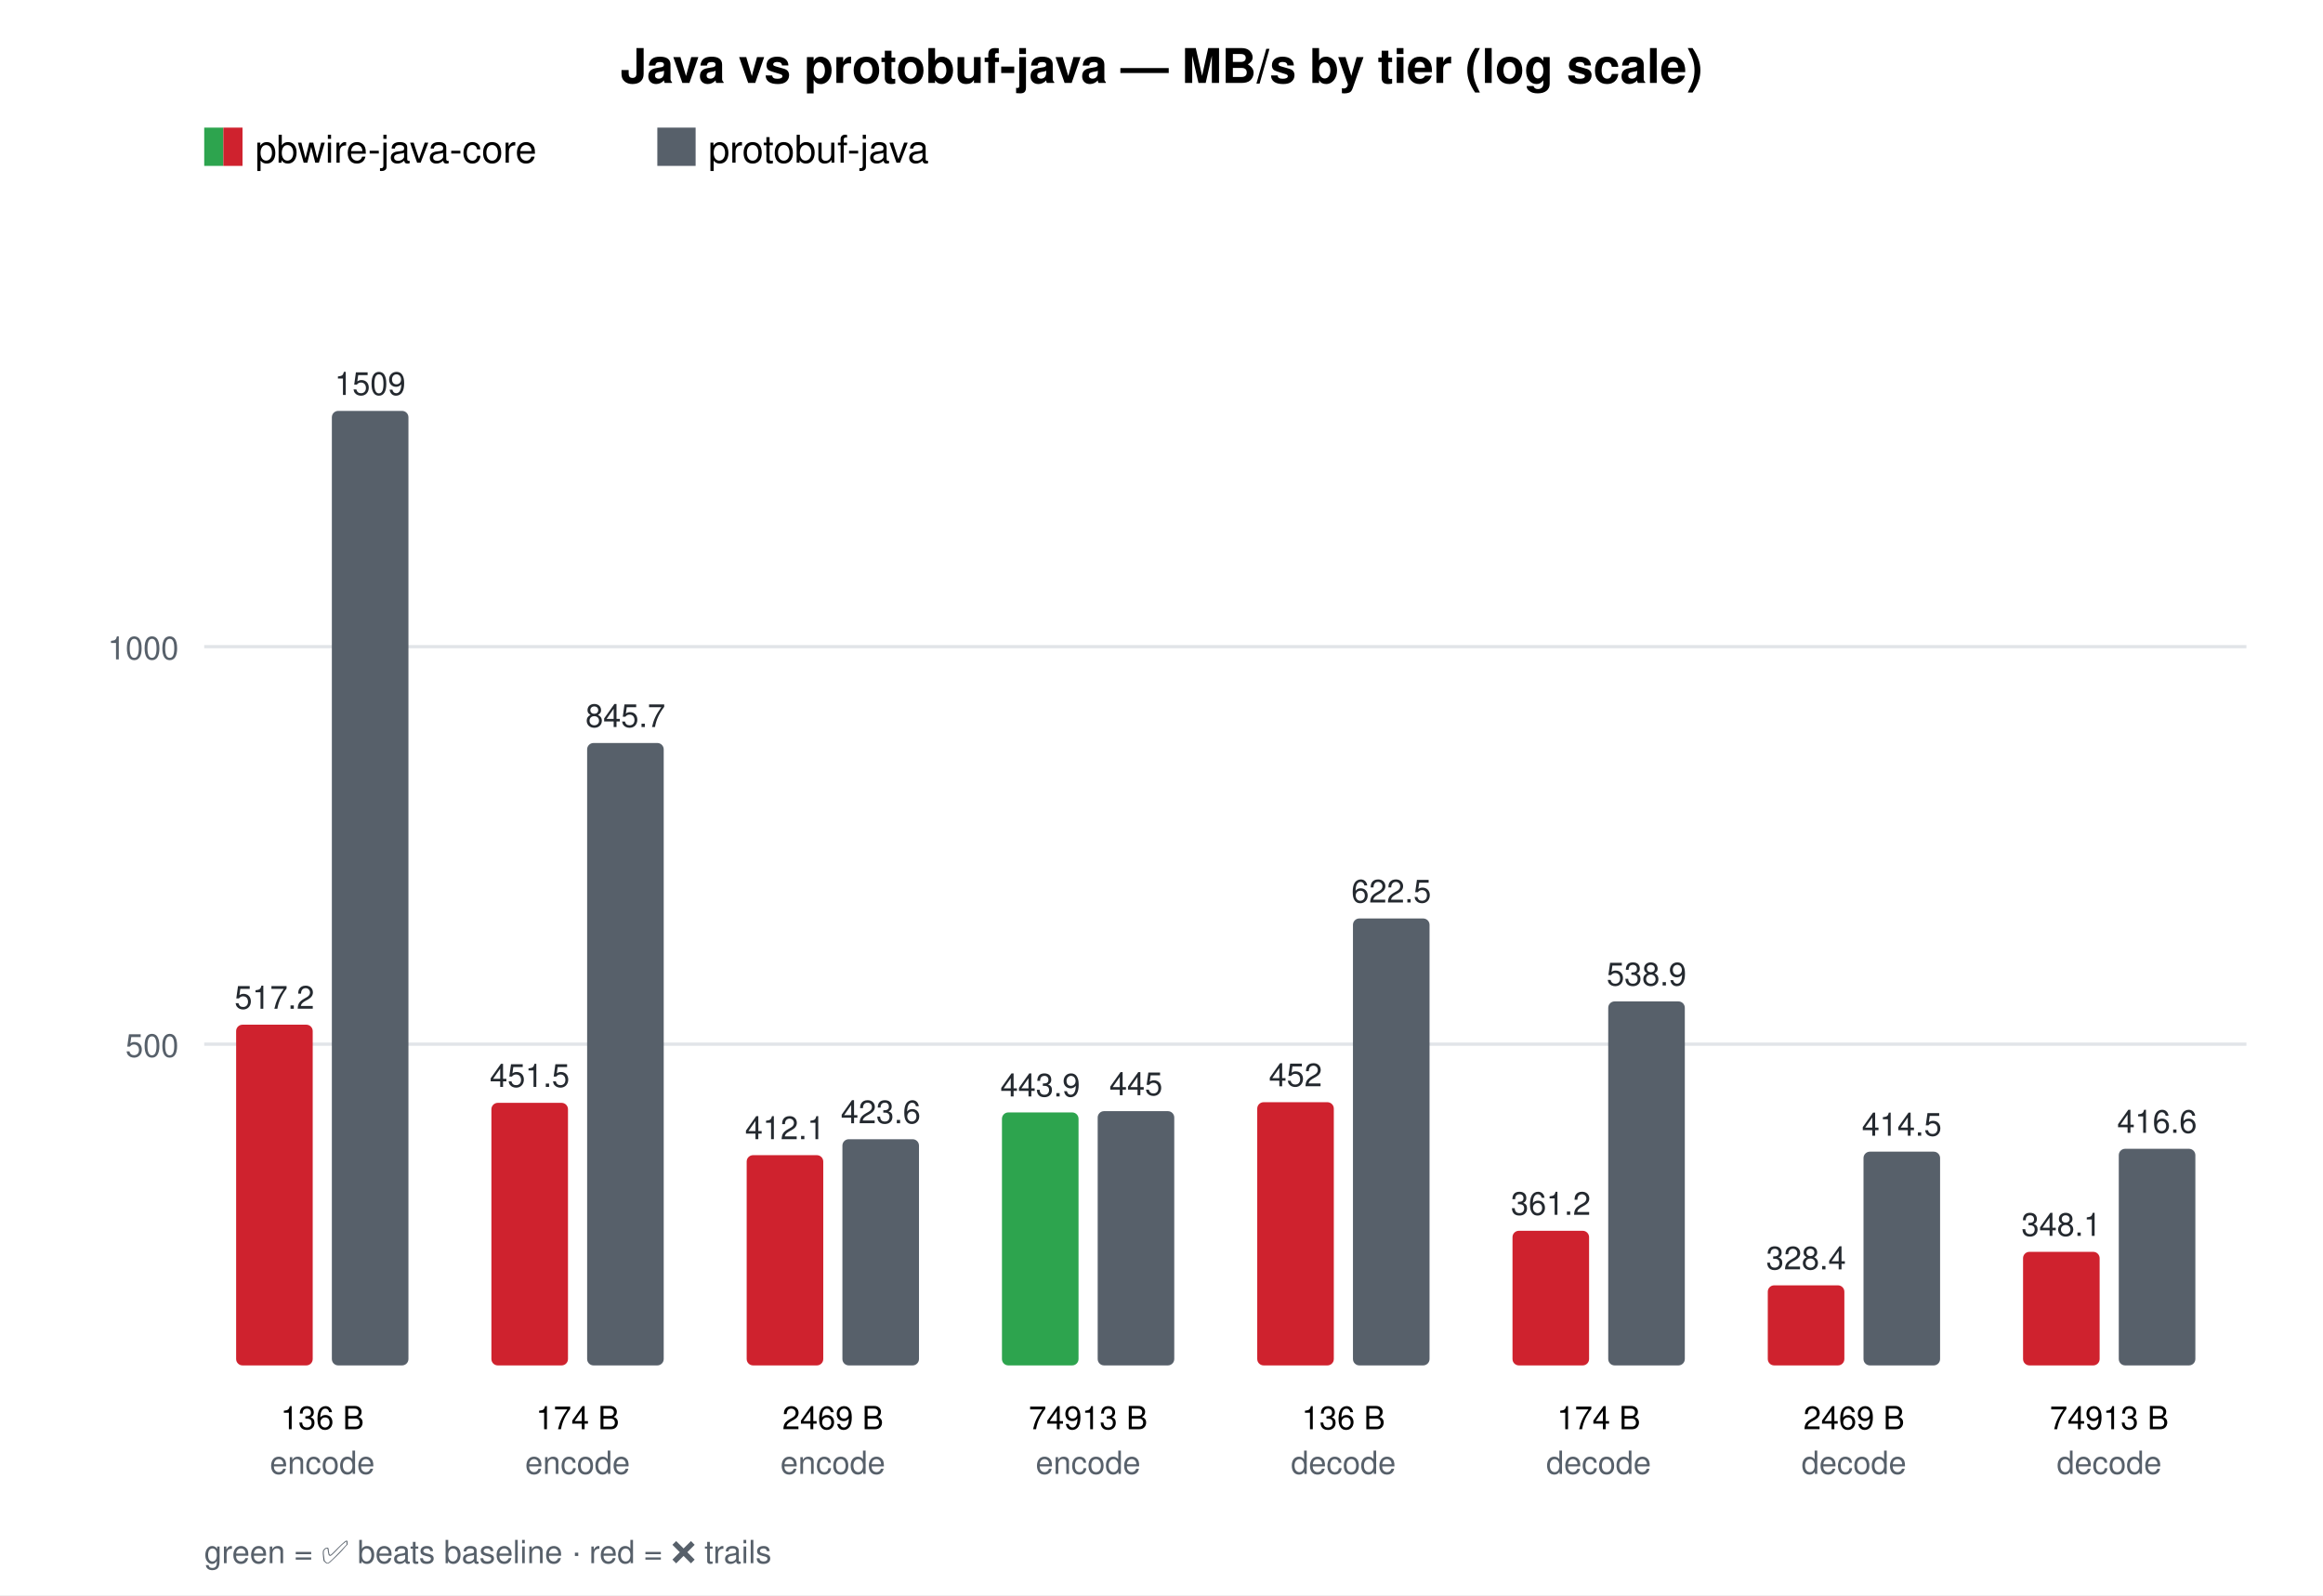
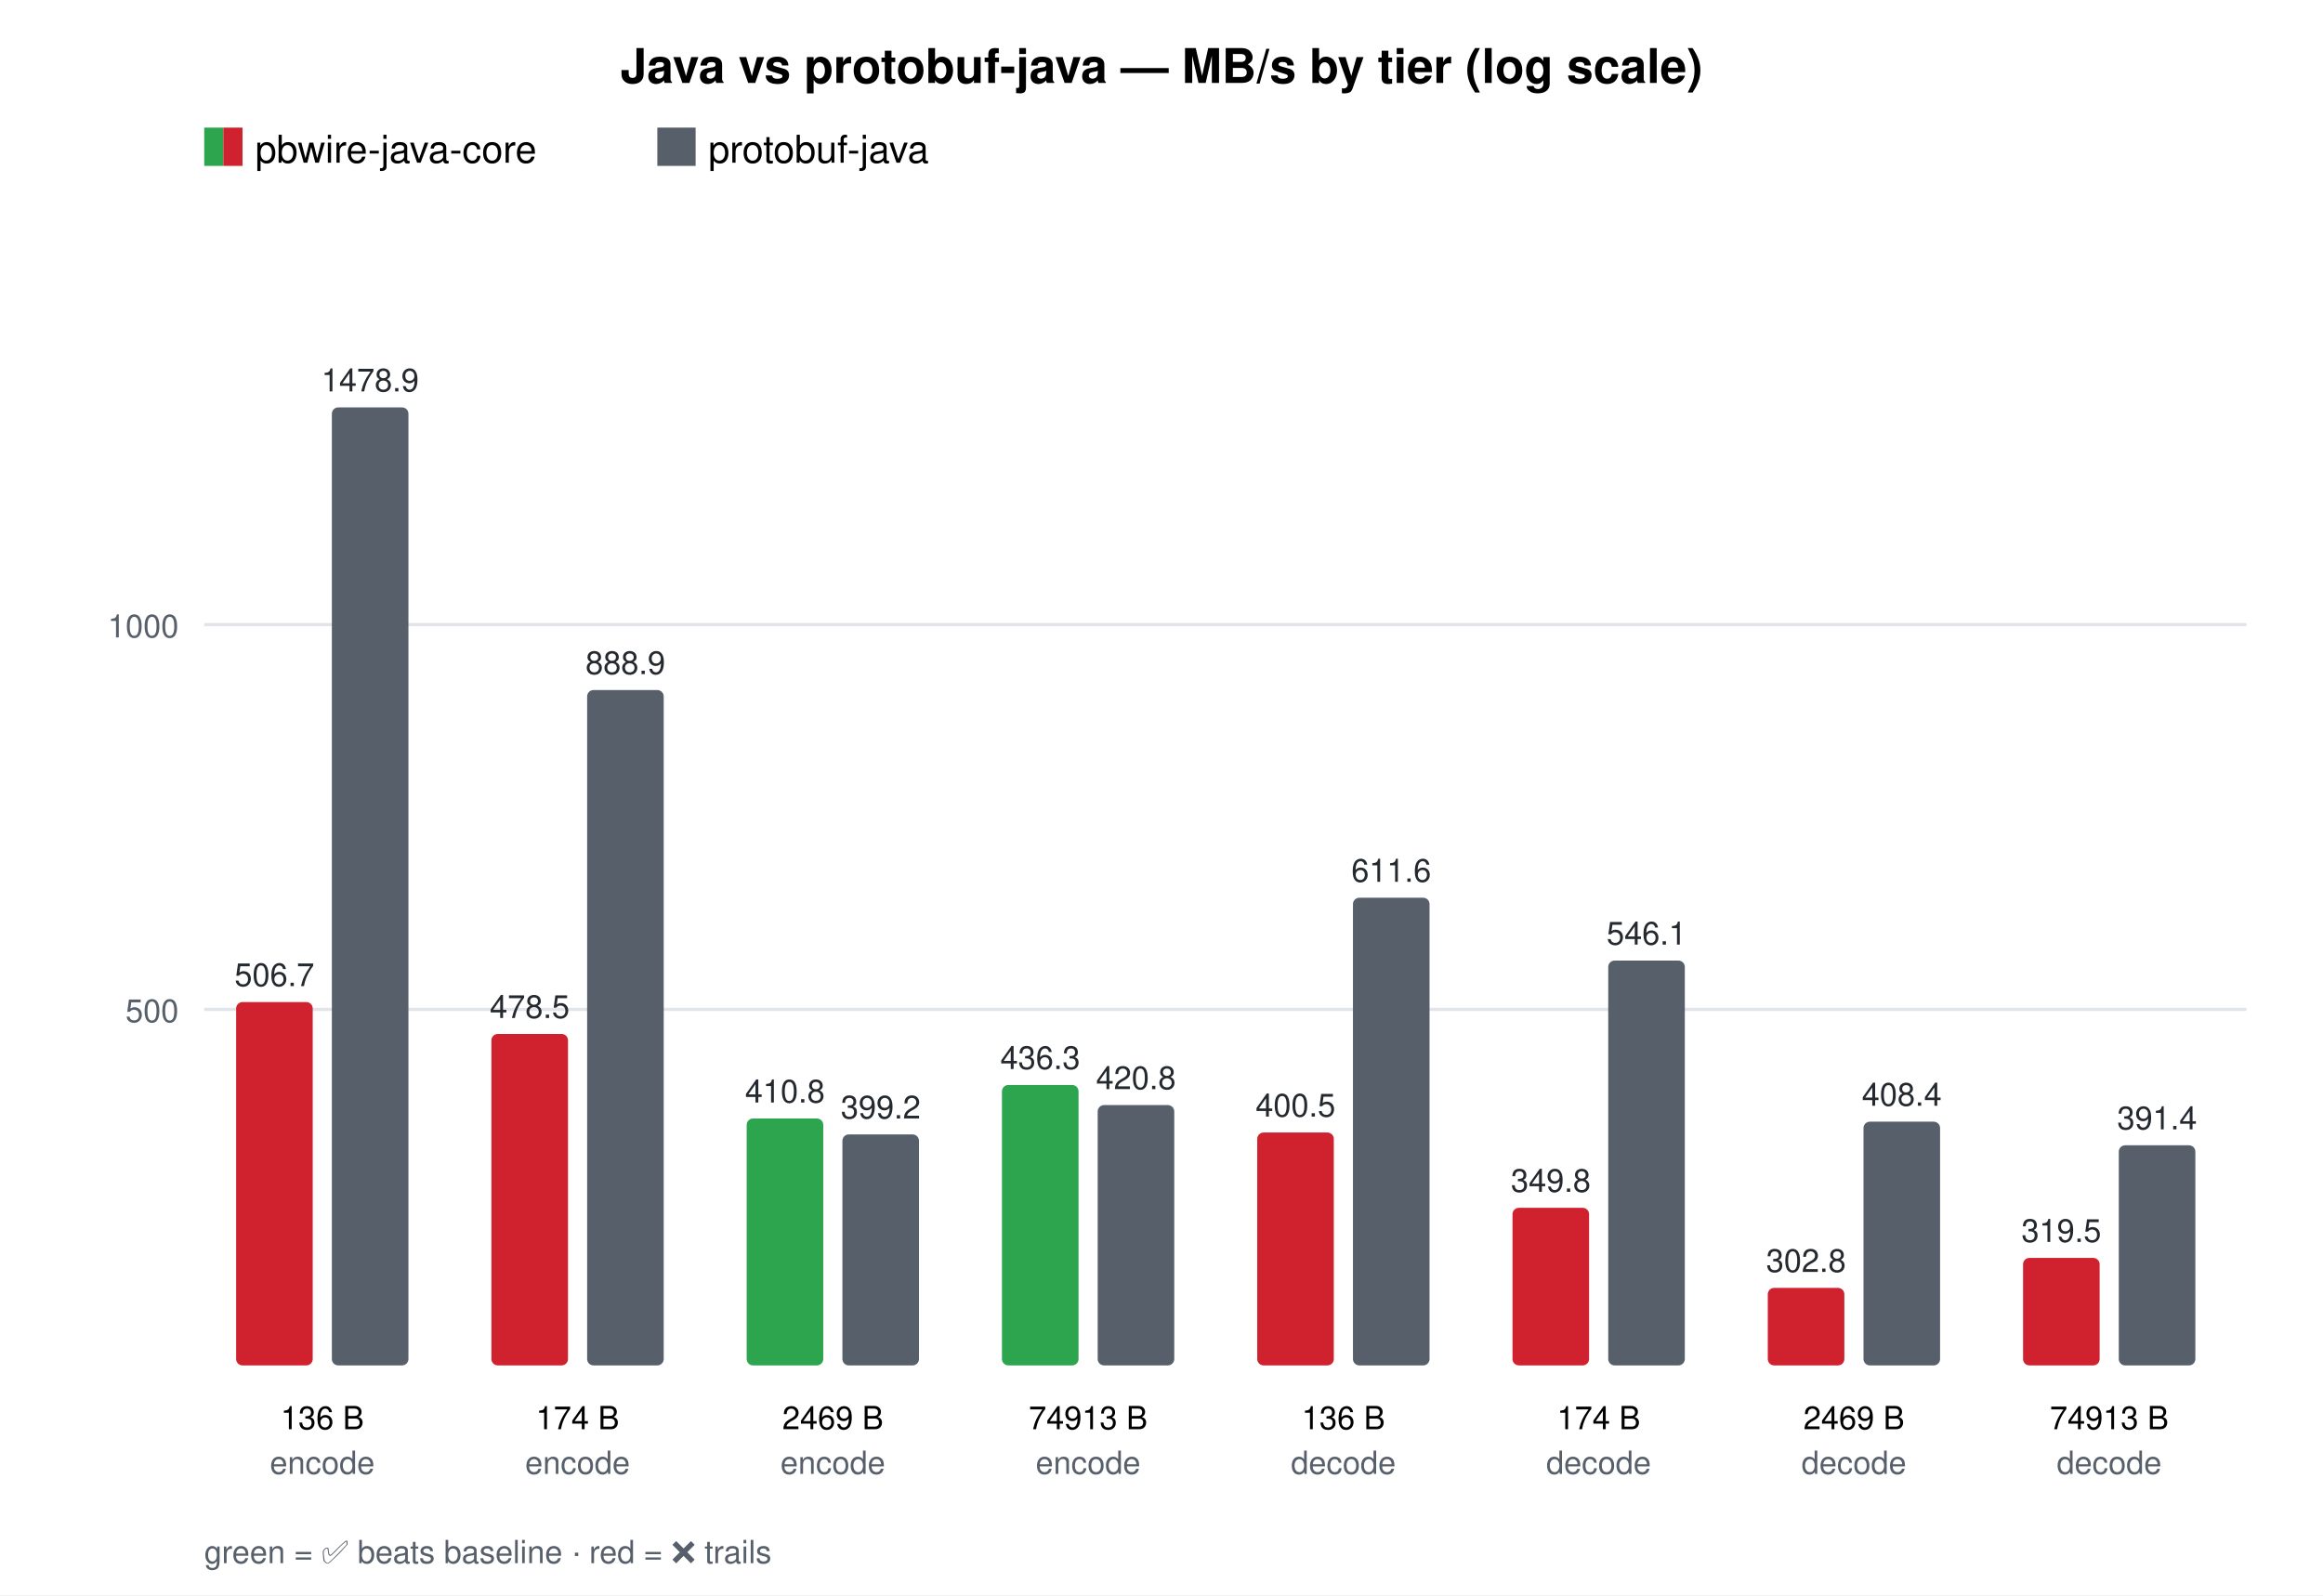
<svg xmlns="http://www.w3.org/2000/svg" width="728" height="500" font-family="Helvetica, Arial, sans-serif">
  <rect width="728" height="500" fill="#ffffff" />
  <text x="364.0" y="26" text-anchor="middle" font-size="15" font-weight="bold">Java vs protobuf-java — MB/s by tier (log scale)</text>
  <rect x="64" y="40" width="6" height="12" fill="#2da44e" />
  <rect x="70" y="40" width="6" height="12" fill="#cf222e" />
  <text x="80" y="51" font-size="12">pbwire-java-core</text>
  <rect x="206.0" y="40" width="12" height="12" fill="#57606a" />
  <text x="222.0" y="51" font-size="12">protobuf-java</text>
-   <line x1="64" y1="327.3" x2="704" y2="327.3" stroke="#e1e4e8" />
-   <text x="56" y="331.3" text-anchor="end" font-size="10" fill="#57606a">500</text>
-   <line x1="64" y1="202.7" x2="704" y2="202.7" stroke="#e1e4e8" />
-   <text x="56" y="206.7" text-anchor="end" font-size="10" fill="#57606a">1000</text>
+   <line x1="64" y1="316.4" x2="704" y2="316.4" stroke="#e1e4e8" />
+   <text x="56" y="320.4" text-anchor="end" font-size="10" fill="#57606a">500</text>
+   <line x1="64" y1="195.8" x2="704" y2="195.8" stroke="#e1e4e8" />
+   <text x="56" y="199.8" text-anchor="end" font-size="10" fill="#57606a">1000</text>
  <text x="101.0" y="448" text-anchor="middle" font-size="10">136 B</text>
  <text x="101.0" y="462" text-anchor="middle" font-size="10" fill="#57606a">encode</text>
-   <rect x="74.0" y="321.2" width="24" height="106.8" rx="2" fill="#cf222e" />
-   <text x="86.0" y="316.2" text-anchor="middle" font-size="10" fill="#24292f">517.2</text>
-   <rect x="104.0" y="128.8" width="24" height="299.2" rx="2" fill="#57606a" />
-   <text x="116.0" y="123.8" text-anchor="middle" font-size="10" fill="#24292f">1509</text>
+   <rect x="74.0" y="314.1" width="24" height="113.9" rx="2" fill="#cf222e" />
+   <text x="86.0" y="309.1" text-anchor="middle" font-size="10" fill="#24292f">506.7</text>
+   <rect x="104.0" y="127.7" width="24" height="300.3" rx="2" fill="#57606a" />
+   <text x="116.0" y="122.7" text-anchor="middle" font-size="10" fill="#24292f">1478.9</text>
  <text x="181.0" y="448" text-anchor="middle" font-size="10">174 B</text>
  <text x="181.0" y="462" text-anchor="middle" font-size="10" fill="#57606a">encode</text>
-   <rect x="154.0" y="345.7" width="24" height="82.3" rx="2" fill="#cf222e" />
-   <text x="166.0" y="340.7" text-anchor="middle" font-size="10" fill="#24292f">451.5</text>
-   <rect x="184.0" y="232.9" width="24" height="195.1" rx="2" fill="#57606a" />
-   <text x="196.0" y="227.9" text-anchor="middle" font-size="10" fill="#24292f">845.7</text>
+   <rect x="154.0" y="324.1" width="24" height="103.9" rx="2" fill="#cf222e" />
+   <text x="166.0" y="319.1" text-anchor="middle" font-size="10" fill="#24292f">478.5</text>
+   <rect x="184.0" y="216.3" width="24" height="211.7" rx="2" fill="#57606a" />
+   <text x="196.0" y="211.3" text-anchor="middle" font-size="10" fill="#24292f">888.9</text>
  <text x="261.0" y="448" text-anchor="middle" font-size="10">2469 B</text>
  <text x="261.0" y="462" text-anchor="middle" font-size="10" fill="#57606a">encode</text>
-   <rect x="234.0" y="362.1" width="24" height="65.9" rx="2" fill="#cf222e" />
-   <text x="246.0" y="357.1" text-anchor="middle" font-size="10" fill="#24292f">412.1</text>
-   <rect x="264.0" y="357.1" width="24" height="70.9" rx="2" fill="#57606a" />
-   <text x="276.0" y="352.1" text-anchor="middle" font-size="10" fill="#24292f">423.6</text>
+   <rect x="234.0" y="350.6" width="24" height="77.4" rx="2" fill="#2da44e" />
+   <text x="246.0" y="345.6" text-anchor="middle" font-size="10" fill="#24292f">410.8</text>
+   <rect x="264.0" y="355.6" width="24" height="72.4" rx="2" fill="#57606a" />
+   <text x="276.0" y="350.6" text-anchor="middle" font-size="10" fill="#24292f">399.2</text>
  <text x="341.0" y="448" text-anchor="middle" font-size="10">74913 B</text>
  <text x="341.0" y="462" text-anchor="middle" font-size="10" fill="#57606a">encode</text>
-   <rect x="314.0" y="348.7" width="24" height="79.3" rx="2" fill="#2da44e" />
-   <text x="326.0" y="343.7" text-anchor="middle" font-size="10" fill="#24292f">443.9</text>
-   <rect x="344.0" y="348.3" width="24" height="79.7" rx="2" fill="#57606a" />
-   <text x="356.0" y="343.3" text-anchor="middle" font-size="10" fill="#24292f">445</text>
+   <rect x="314.0" y="340.1" width="24" height="87.9" rx="2" fill="#2da44e" />
+   <text x="326.0" y="335.1" text-anchor="middle" font-size="10" fill="#24292f">436.3</text>
+   <rect x="344.0" y="346.4" width="24" height="81.6" rx="2" fill="#57606a" />
+   <text x="356.0" y="341.4" text-anchor="middle" font-size="10" fill="#24292f">420.8</text>
  <text x="421.0" y="448" text-anchor="middle" font-size="10">136 B</text>
  <text x="421.0" y="462" text-anchor="middle" font-size="10" fill="#57606a">decode</text>
-   <rect x="394.0" y="345.5" width="24" height="82.5" rx="2" fill="#cf222e" />
-   <text x="406.0" y="340.5" text-anchor="middle" font-size="10" fill="#24292f">452</text>
-   <rect x="424.0" y="287.9" width="24" height="140.1" rx="2" fill="#57606a" />
-   <text x="436.0" y="282.9" text-anchor="middle" font-size="10" fill="#24292f">622.5</text>
+   <rect x="394.0" y="355.0" width="24" height="73.0" rx="2" fill="#cf222e" />
+   <text x="406.0" y="350.0" text-anchor="middle" font-size="10" fill="#24292f">400.5</text>
+   <rect x="424.0" y="281.4" width="24" height="146.6" rx="2" fill="#57606a" />
+   <text x="436.0" y="276.4" text-anchor="middle" font-size="10" fill="#24292f">611.6</text>
  <text x="501.0" y="448" text-anchor="middle" font-size="10">174 B</text>
  <text x="501.0" y="462" text-anchor="middle" font-size="10" fill="#57606a">decode</text>
-   <rect x="474.0" y="385.8" width="24" height="42.2" rx="2" fill="#cf222e" />
-   <text x="486.0" y="380.8" text-anchor="middle" font-size="10" fill="#24292f">361.2</text>
-   <rect x="504.0" y="313.9" width="24" height="114.1" rx="2" fill="#57606a" />
-   <text x="516.0" y="308.9" text-anchor="middle" font-size="10" fill="#24292f">538.9</text>
+   <rect x="474.0" y="378.6" width="24" height="49.4" rx="2" fill="#cf222e" />
+   <text x="486.0" y="373.6" text-anchor="middle" font-size="10" fill="#24292f">349.8</text>
+   <rect x="504.0" y="301.1" width="24" height="126.9" rx="2" fill="#57606a" />
+   <text x="516.0" y="296.1" text-anchor="middle" font-size="10" fill="#24292f">546.1</text>
  <text x="581.0" y="448" text-anchor="middle" font-size="10">2469 B</text>
  <text x="581.0" y="462" text-anchor="middle" font-size="10" fill="#57606a">decode</text>
-   <rect x="554.0" y="402.9" width="24" height="25.1" rx="2" fill="#cf222e" />
-   <text x="566.0" y="397.9" text-anchor="middle" font-size="10" fill="#24292f">328.4</text>
-   <rect x="584.0" y="361.0" width="24" height="67.0" rx="2" fill="#57606a" />
-   <text x="596.0" y="356.0" text-anchor="middle" font-size="10" fill="#24292f">414.5</text>
+   <rect x="554.0" y="403.7" width="24" height="24.3" rx="2" fill="#cf222e" />
+   <text x="566.0" y="398.7" text-anchor="middle" font-size="10" fill="#24292f">302.8</text>
+   <rect x="584.0" y="351.6" width="24" height="76.4" rx="2" fill="#57606a" />
+   <text x="596.0" y="346.6" text-anchor="middle" font-size="10" fill="#24292f">408.4</text>
  <text x="661.0" y="448" text-anchor="middle" font-size="10">74913 B</text>
  <text x="661.0" y="462" text-anchor="middle" font-size="10" fill="#57606a">decode</text>
-   <rect x="634.0" y="392.4" width="24" height="35.6" rx="2" fill="#cf222e" />
-   <text x="646.0" y="387.4" text-anchor="middle" font-size="10" fill="#24292f">348.1</text>
-   <rect x="664.0" y="360.1" width="24" height="67.9" rx="2" fill="#57606a" />
-   <text x="676.0" y="355.1" text-anchor="middle" font-size="10" fill="#24292f">416.6</text>
+   <rect x="634.0" y="394.3" width="24" height="33.7" rx="2" fill="#cf222e" />
+   <text x="646.0" y="389.3" text-anchor="middle" font-size="10" fill="#24292f">319.5</text>
+   <rect x="664.0" y="359.0" width="24" height="69.0" rx="2" fill="#57606a" />
+   <text x="676.0" y="354.0" text-anchor="middle" font-size="10" fill="#24292f">391.4</text>
  <text x="64" y="490" font-size="10" fill="#57606a">green = ✅ beats baseline · red = ❌ trails</text>
</svg>
